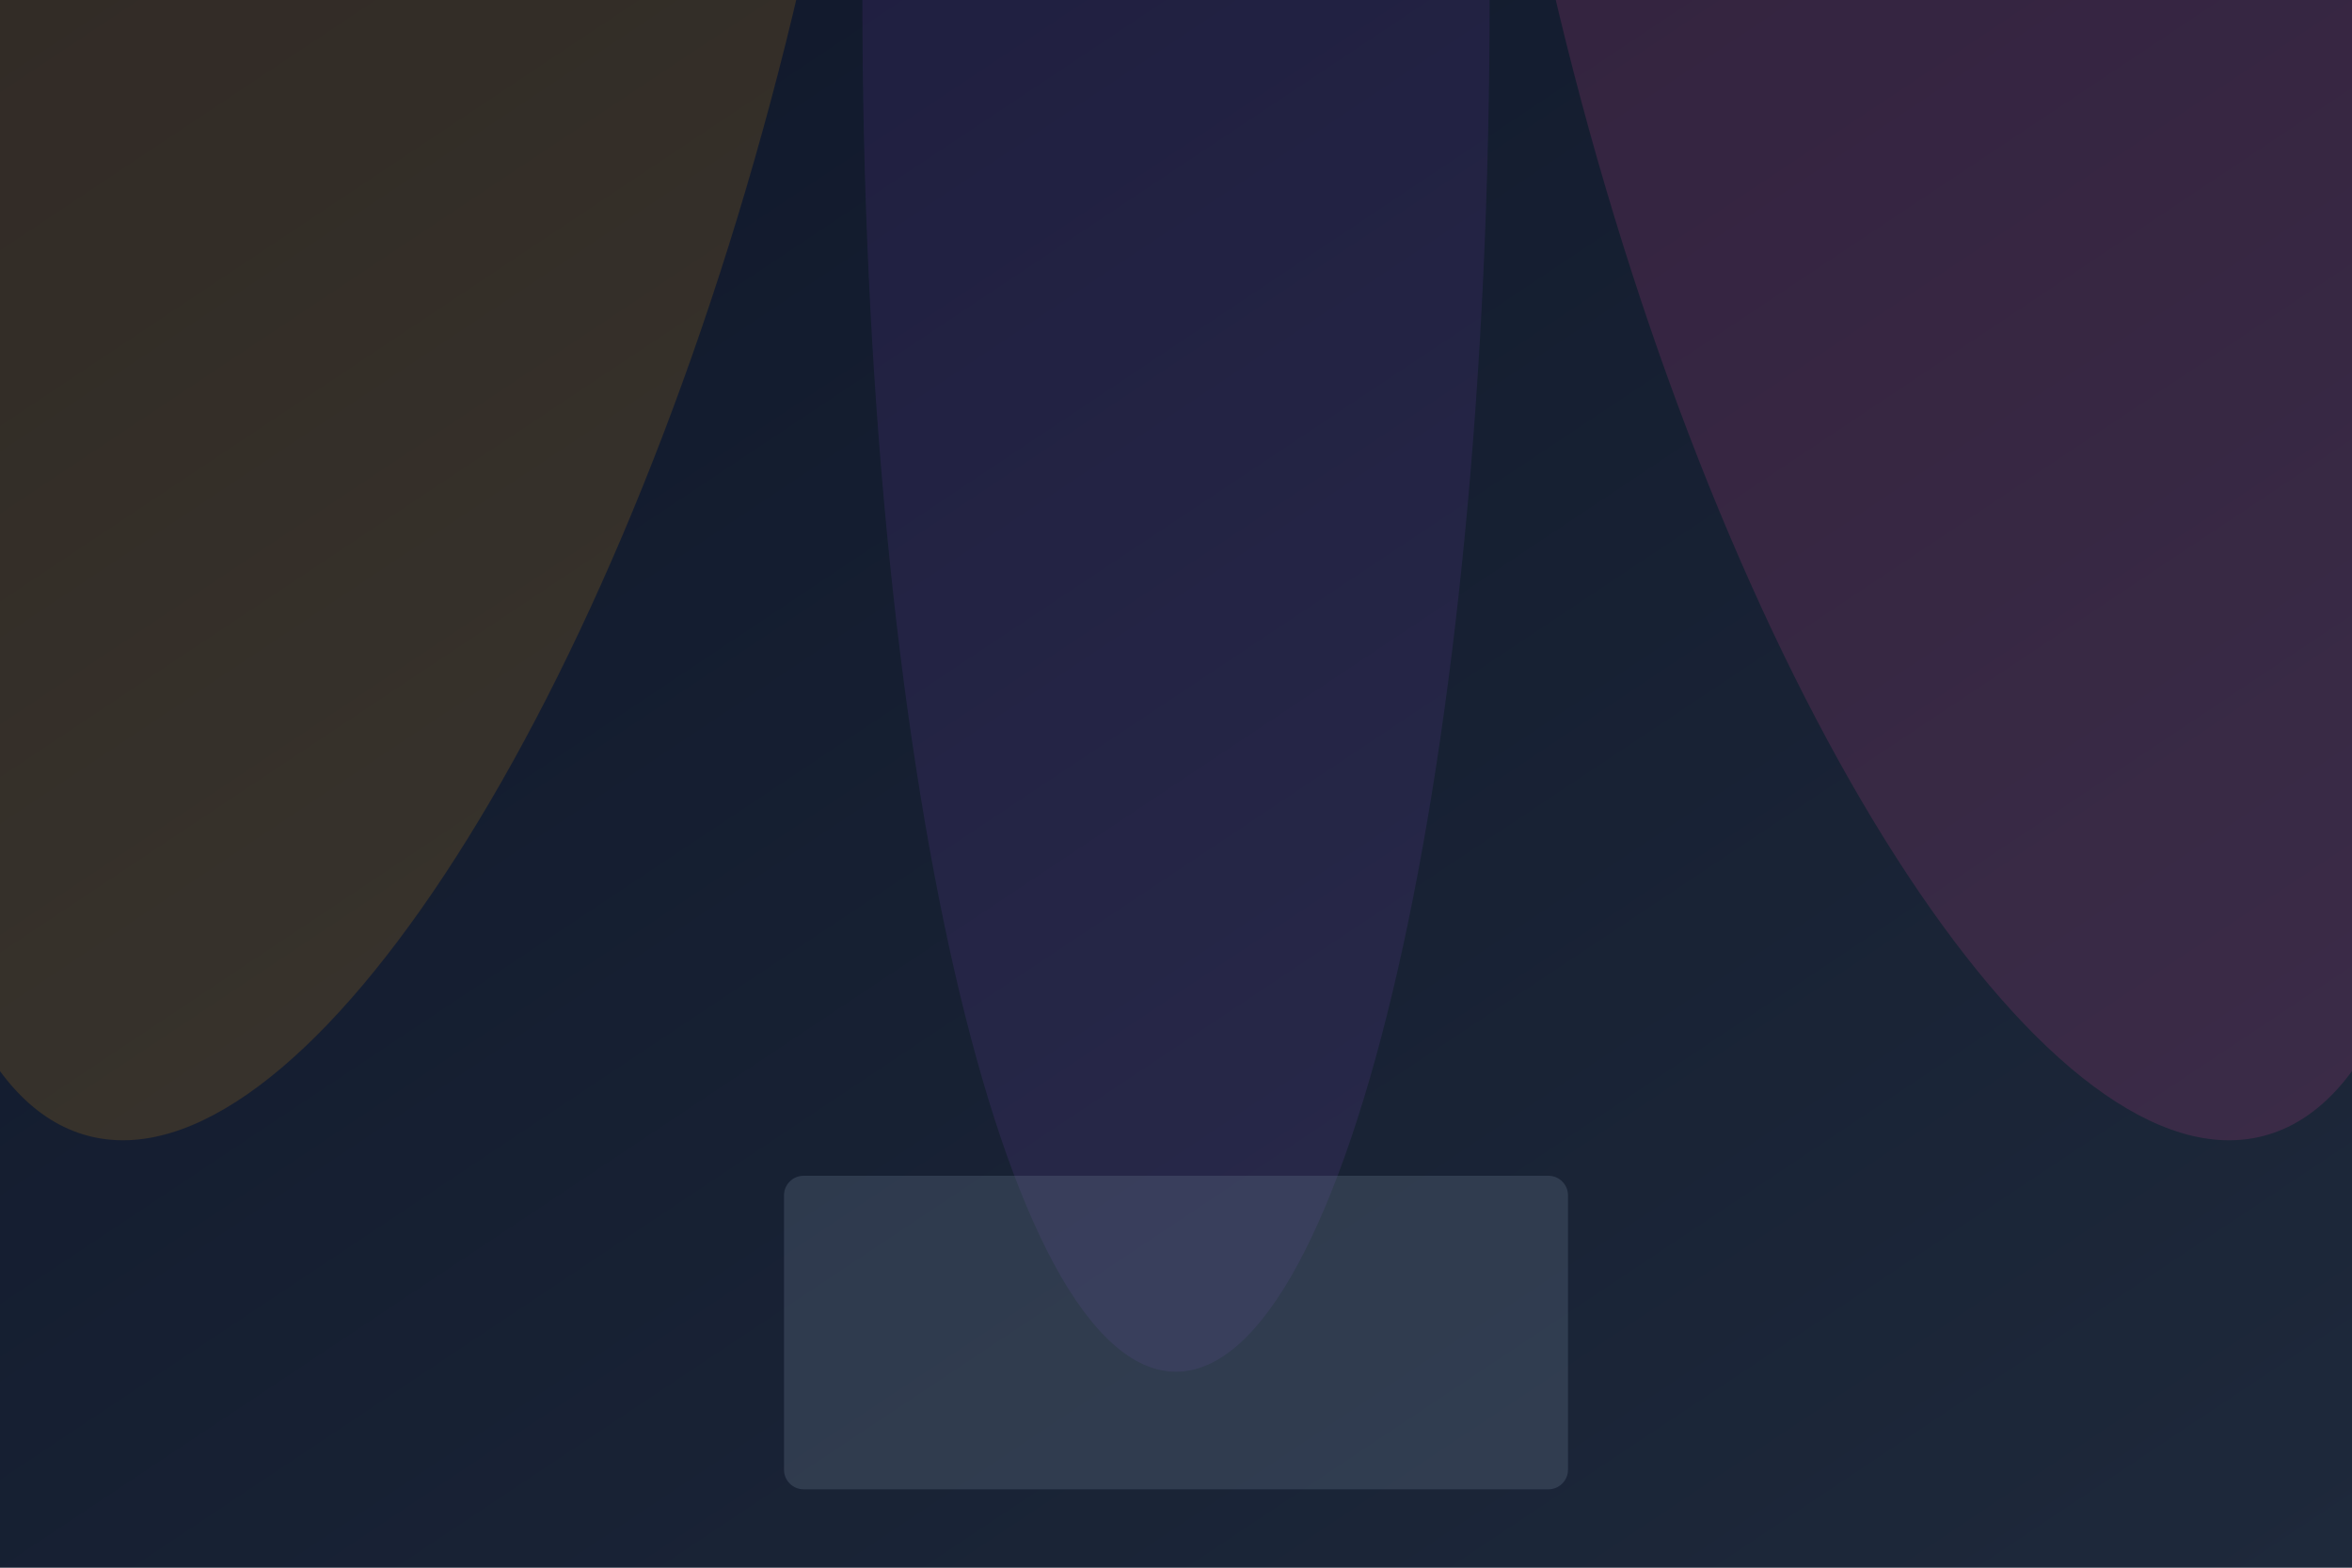
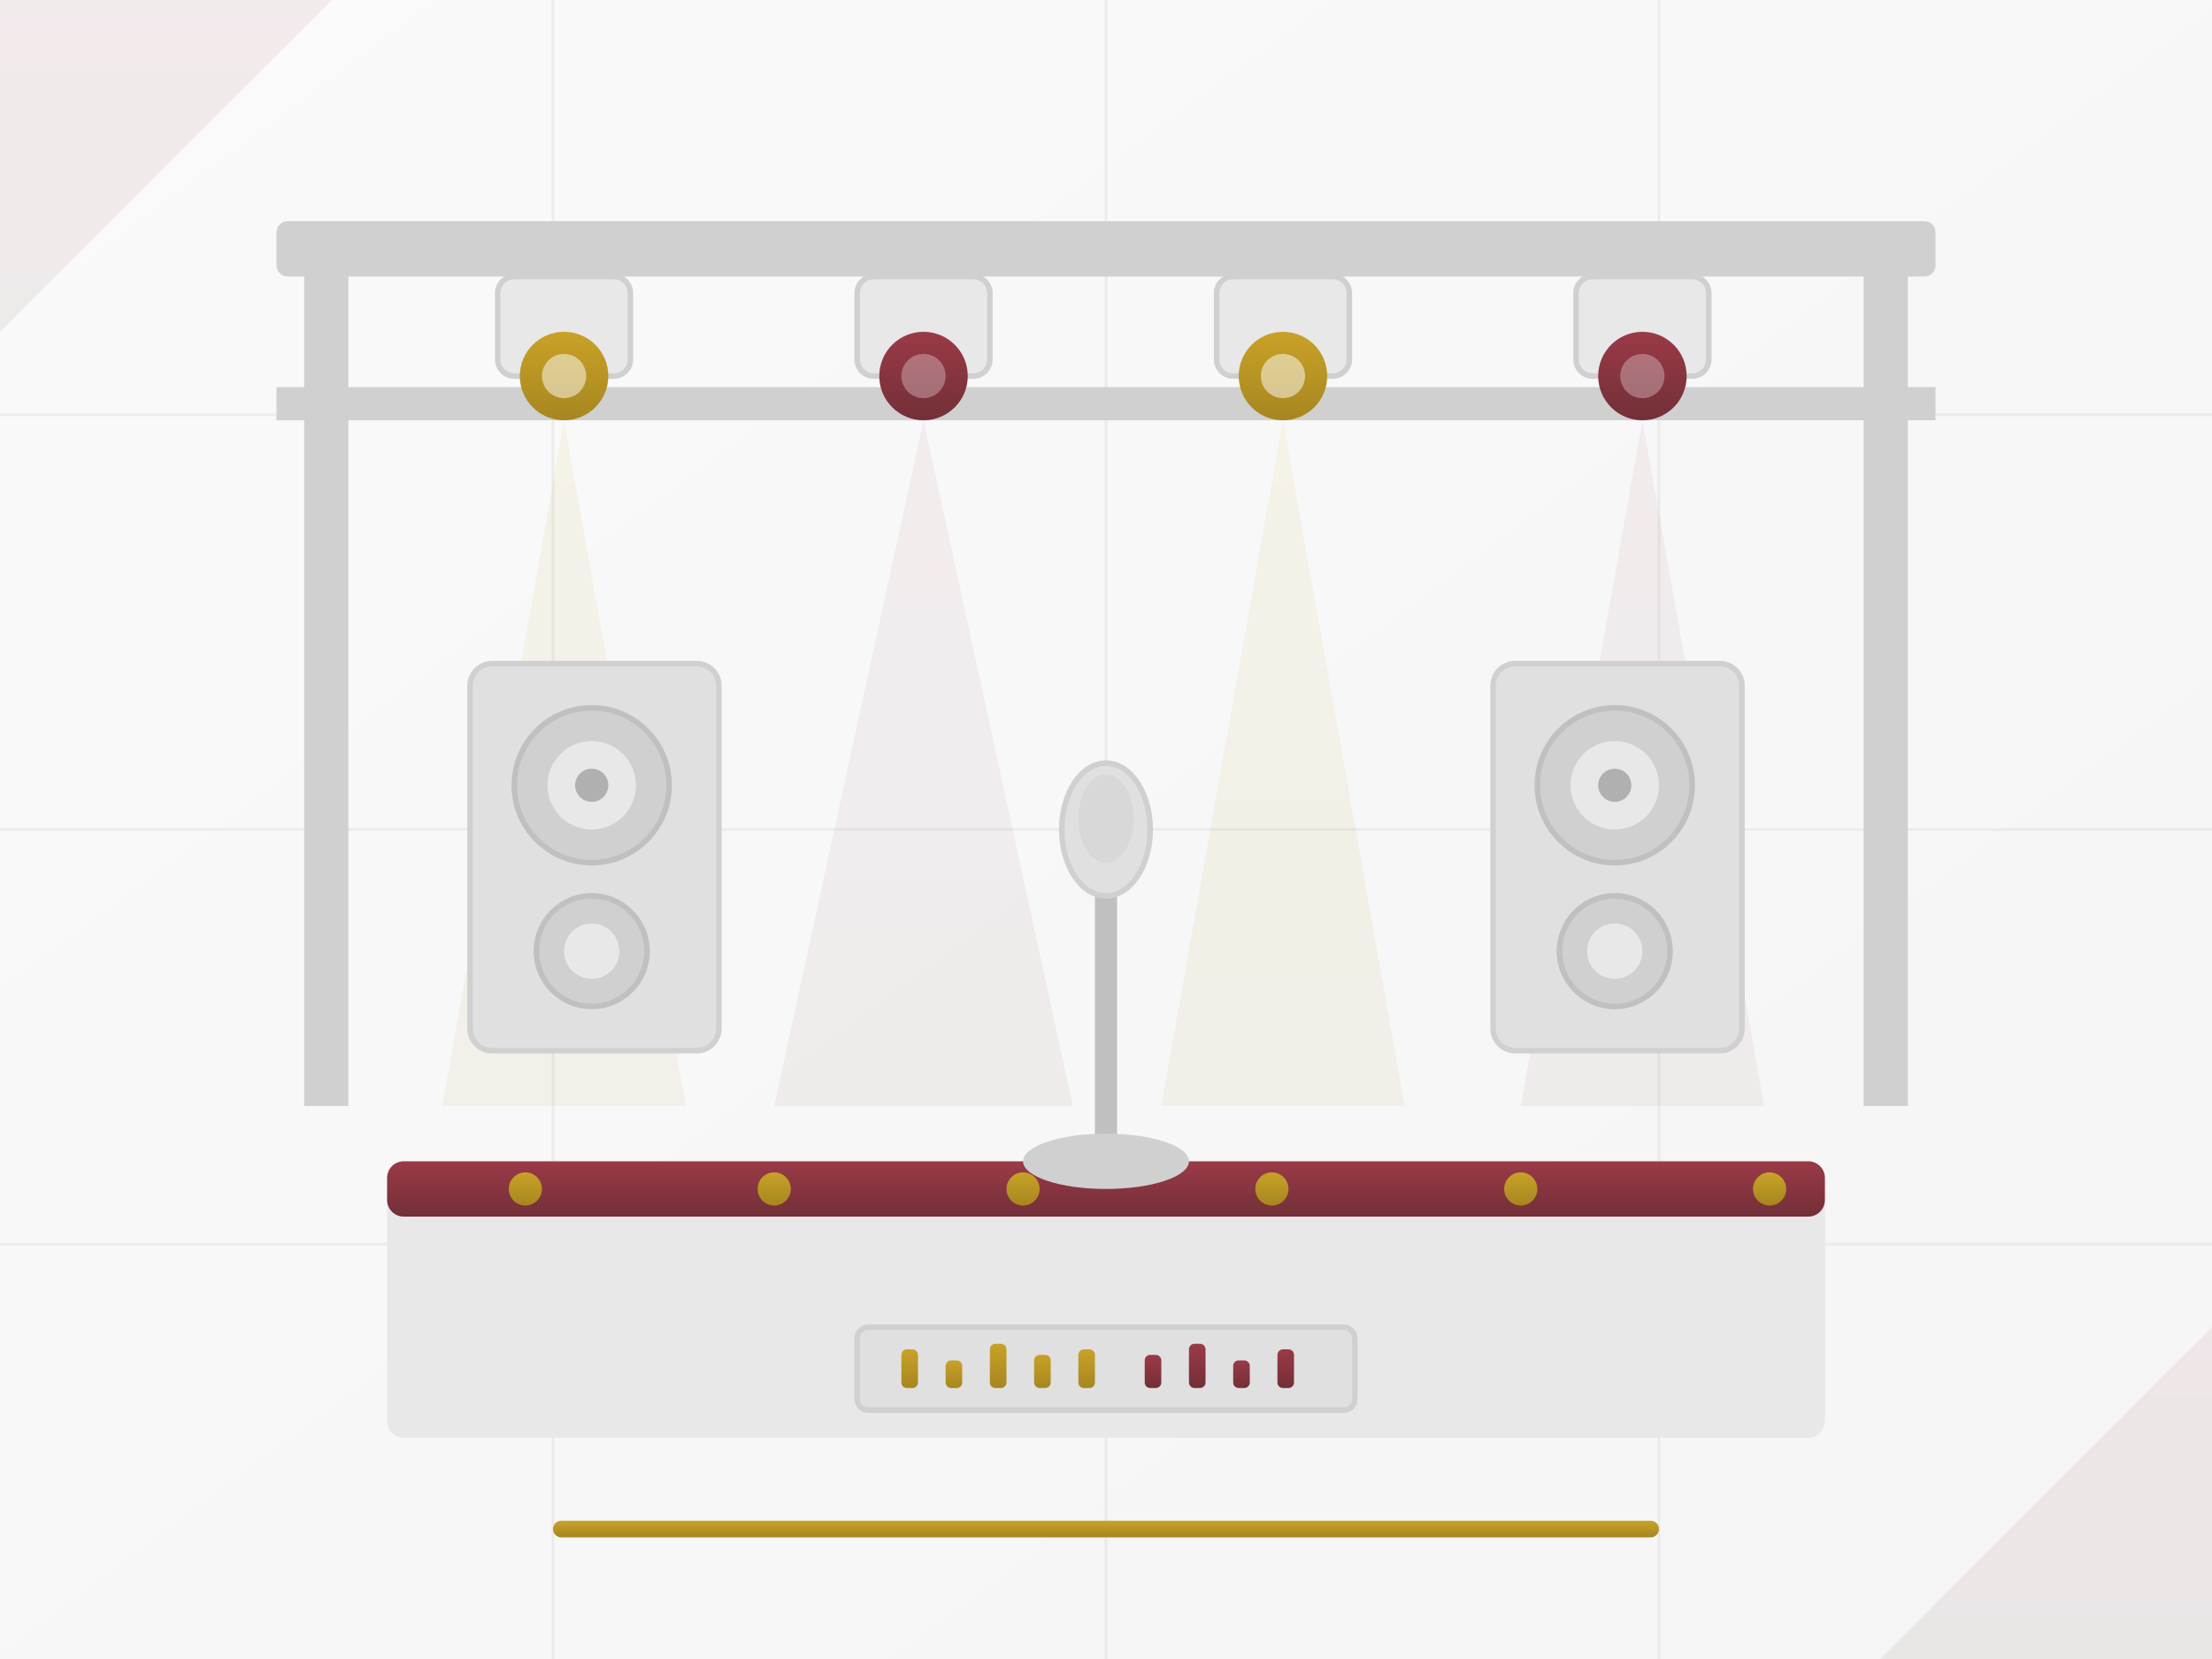
- <svg xmlns="http://www.w3.org/2000/svg" viewBox="0 0 600 400">
+ <svg xmlns="http://www.w3.org/2000/svg" viewBox="0 0 400 300">
  <defs>
-     <linearGradient id="svcConc" x1="0%" y1="0%" x2="100%" y2="100%">
-       <stop offset="0%" style="stop-color:#0f172a" />
-       <stop offset="100%" style="stop-color:#1e293b" />
+     <linearGradient id="bgGrad" x1="0%" y1="0%" x2="100%" y2="100%">
+       <stop offset="0%" style="stop-color:#FAFAFA" />
+       <stop offset="100%" style="stop-color:#F5F5F5" />
+     </linearGradient>
+     <linearGradient id="primary" x1="0%" y1="0%" x2="0%" y2="100%">
+       <stop offset="0%" style="stop-color:#9B3A48" />
+       <stop offset="100%" style="stop-color:#722F37" />
+     </linearGradient>
+     <linearGradient id="gold" x1="0%" y1="0%" x2="0%" y2="100%">
+       <stop offset="0%" style="stop-color:#C9A227" />
+       <stop offset="100%" style="stop-color:#A68620" />
    </linearGradient>
  </defs>
-   <rect width="600" height="400" fill="url(#svcConc)" />
-   <ellipse cx="100" cy="0" rx="100" ry="300" fill="#f59e0b" opacity="0.15" transform="rotate(15 100 0)" />
-   <ellipse cx="500" cy="0" rx="100" ry="300" fill="#ec4899" opacity="0.15" transform="rotate(-15 500 0)" />
-   <ellipse cx="300" cy="0" rx="80" ry="350" fill="#a855f7" opacity="0.1" />
-   <rect x="200" y="300" width="200" height="80" rx="5" fill="#64748b" opacity="0.3" />
+   <rect width="400" height="300" fill="url(#bgGrad)" />
+   <g stroke="#E0E0E0" stroke-width="0.5" opacity="0.5">
+     <line x1="0" y1="75" x2="400" y2="75" />
+     <line x1="0" y1="150" x2="400" y2="150" />
+     <line x1="0" y1="225" x2="400" y2="225" />
+     <line x1="100" y1="0" x2="100" y2="300" />
+     <line x1="200" y1="0" x2="200" y2="300" />
+     <line x1="300" y1="0" x2="300" y2="300" />
+   </g>
+   <g fill="#D0D0D0">
+     <rect x="50" y="40" width="300" height="10" rx="2" />
+     <rect x="55" y="40" width="8" height="160" />
+     <rect x="337" y="40" width="8" height="160" />
+     <rect x="50" y="70" width="300" height="6" />
+   </g>
+   <g>
+     <rect x="90" y="50" width="24" height="18" rx="3" fill="#E8E8E8" stroke="#D0D0D0" stroke-width="1" />
+     <circle cx="102" cy="68" r="8" fill="url(#gold)" />
+     <circle cx="102" cy="68" r="4" fill="#FFF" opacity="0.5" />
+     <rect x="155" y="50" width="24" height="18" rx="3" fill="#E8E8E8" stroke="#D0D0D0" stroke-width="1" />
+     <circle cx="167" cy="68" r="8" fill="url(#primary)" />
+     <circle cx="167" cy="68" r="4" fill="#FFF" opacity="0.3" />
+     <rect x="220" y="50" width="24" height="18" rx="3" fill="#E8E8E8" stroke="#D0D0D0" stroke-width="1" />
+     <circle cx="232" cy="68" r="8" fill="url(#gold)" />
+     <circle cx="232" cy="68" r="4" fill="#FFF" opacity="0.5" />
+     <rect x="285" y="50" width="24" height="18" rx="3" fill="#E8E8E8" stroke="#D0D0D0" stroke-width="1" />
+     <circle cx="297" cy="68" r="8" fill="url(#primary)" />
+     <circle cx="297" cy="68" r="4" fill="#FFF" opacity="0.3" />
+   </g>
+   <polygon points="102,76 80,200 124,200" fill="url(#gold)" opacity="0.08" />
+   <polygon points="167,76 140,200 194,200" fill="url(#primary)" opacity="0.06" />
+   <polygon points="232,76 210,200 254,200" fill="url(#gold)" opacity="0.08" />
+   <polygon points="297,76 275,200 319,200" fill="url(#primary)" opacity="0.06" />
+   <rect x="70" y="210" width="260" height="50" rx="3" fill="#E8E8E8" />
+   <rect x="70" y="210" width="260" height="10" rx="3" fill="url(#primary)" />
+   <g fill="url(#gold)">
+     <circle cx="95" cy="215" r="3" />
+     <circle cx="140" cy="215" r="3" />
+     <circle cx="185" cy="215" r="3" />
+     <circle cx="230" cy="215" r="3" />
+     <circle cx="275" cy="215" r="3" />
+     <circle cx="320" cy="215" r="3" />
+   </g>
+   <g transform="translate(85, 120)">
+     <rect x="0" y="0" width="45" height="70" rx="4" fill="#E0E0E0" stroke="#D0D0D0" stroke-width="1" />
+     <circle cx="22" cy="22" r="14" fill="#D0D0D0" stroke="#C0C0C0" stroke-width="1" />
+     <circle cx="22" cy="22" r="8" fill="#E8E8E8" />
+     <circle cx="22" cy="22" r="3" fill="#B0B0B0" />
+     <circle cx="22" cy="52" r="10" fill="#D0D0D0" stroke="#C0C0C0" stroke-width="1" />
+     <circle cx="22" cy="52" r="5" fill="#E8E8E8" />
+   </g>
+   <g transform="translate(270, 120)">
+     <rect x="0" y="0" width="45" height="70" rx="4" fill="#E0E0E0" stroke="#D0D0D0" stroke-width="1" />
+     <circle cx="22" cy="22" r="14" fill="#D0D0D0" stroke="#C0C0C0" stroke-width="1" />
+     <circle cx="22" cy="22" r="8" fill="#E8E8E8" />
+     <circle cx="22" cy="22" r="3" fill="#B0B0B0" />
+     <circle cx="22" cy="52" r="10" fill="#D0D0D0" stroke="#C0C0C0" stroke-width="1" />
+     <circle cx="22" cy="52" r="5" fill="#E8E8E8" />
+   </g>
+   <g transform="translate(190, 130)">
+     <rect x="8" y="25" width="4" height="55" fill="#C0C0C0" />
+     <ellipse cx="10" cy="80" rx="15" ry="5" fill="#D0D0D0" />
+     <ellipse cx="10" cy="20" rx="8" ry="12" fill="#E0E0E0" stroke="#D0D0D0" stroke-width="1" />
+     <ellipse cx="10" cy="18" rx="5" ry="8" fill="#D8D8D8" />
+   </g>
+   <g transform="translate(155, 240)">
+     <rect x="0" y="0" width="90" height="15" rx="2" fill="#E0E0E0" stroke="#D0D0D0" stroke-width="1" />
+     <g fill="url(#gold)">
+       <rect x="8" y="4" width="3" height="7" rx="1" />
+       <rect x="16" y="6" width="3" height="5" rx="1" />
+       <rect x="24" y="3" width="3" height="8" rx="1" />
+       <rect x="32" y="5" width="3" height="6" rx="1" />
+       <rect x="40" y="4" width="3" height="7" rx="1" />
+     </g>
+     <g fill="url(#primary)">
+       <rect x="52" y="5" width="3" height="6" rx="1" />
+       <rect x="60" y="3" width="3" height="8" rx="1" />
+       <rect x="68" y="6" width="3" height="5" rx="1" />
+       <rect x="76" y="4" width="3" height="7" rx="1" />
+     </g>
+   </g>
+   <rect x="100" y="275" width="200" height="3" rx="1.5" fill="url(#gold)" />
+   <path d="M0 0 L60 0 L0 60 Z" fill="url(#primary)" opacity="0.08" />
+   <path d="M400 300 L340 300 L400 240 Z" fill="url(#primary)" opacity="0.08" />
</svg>
